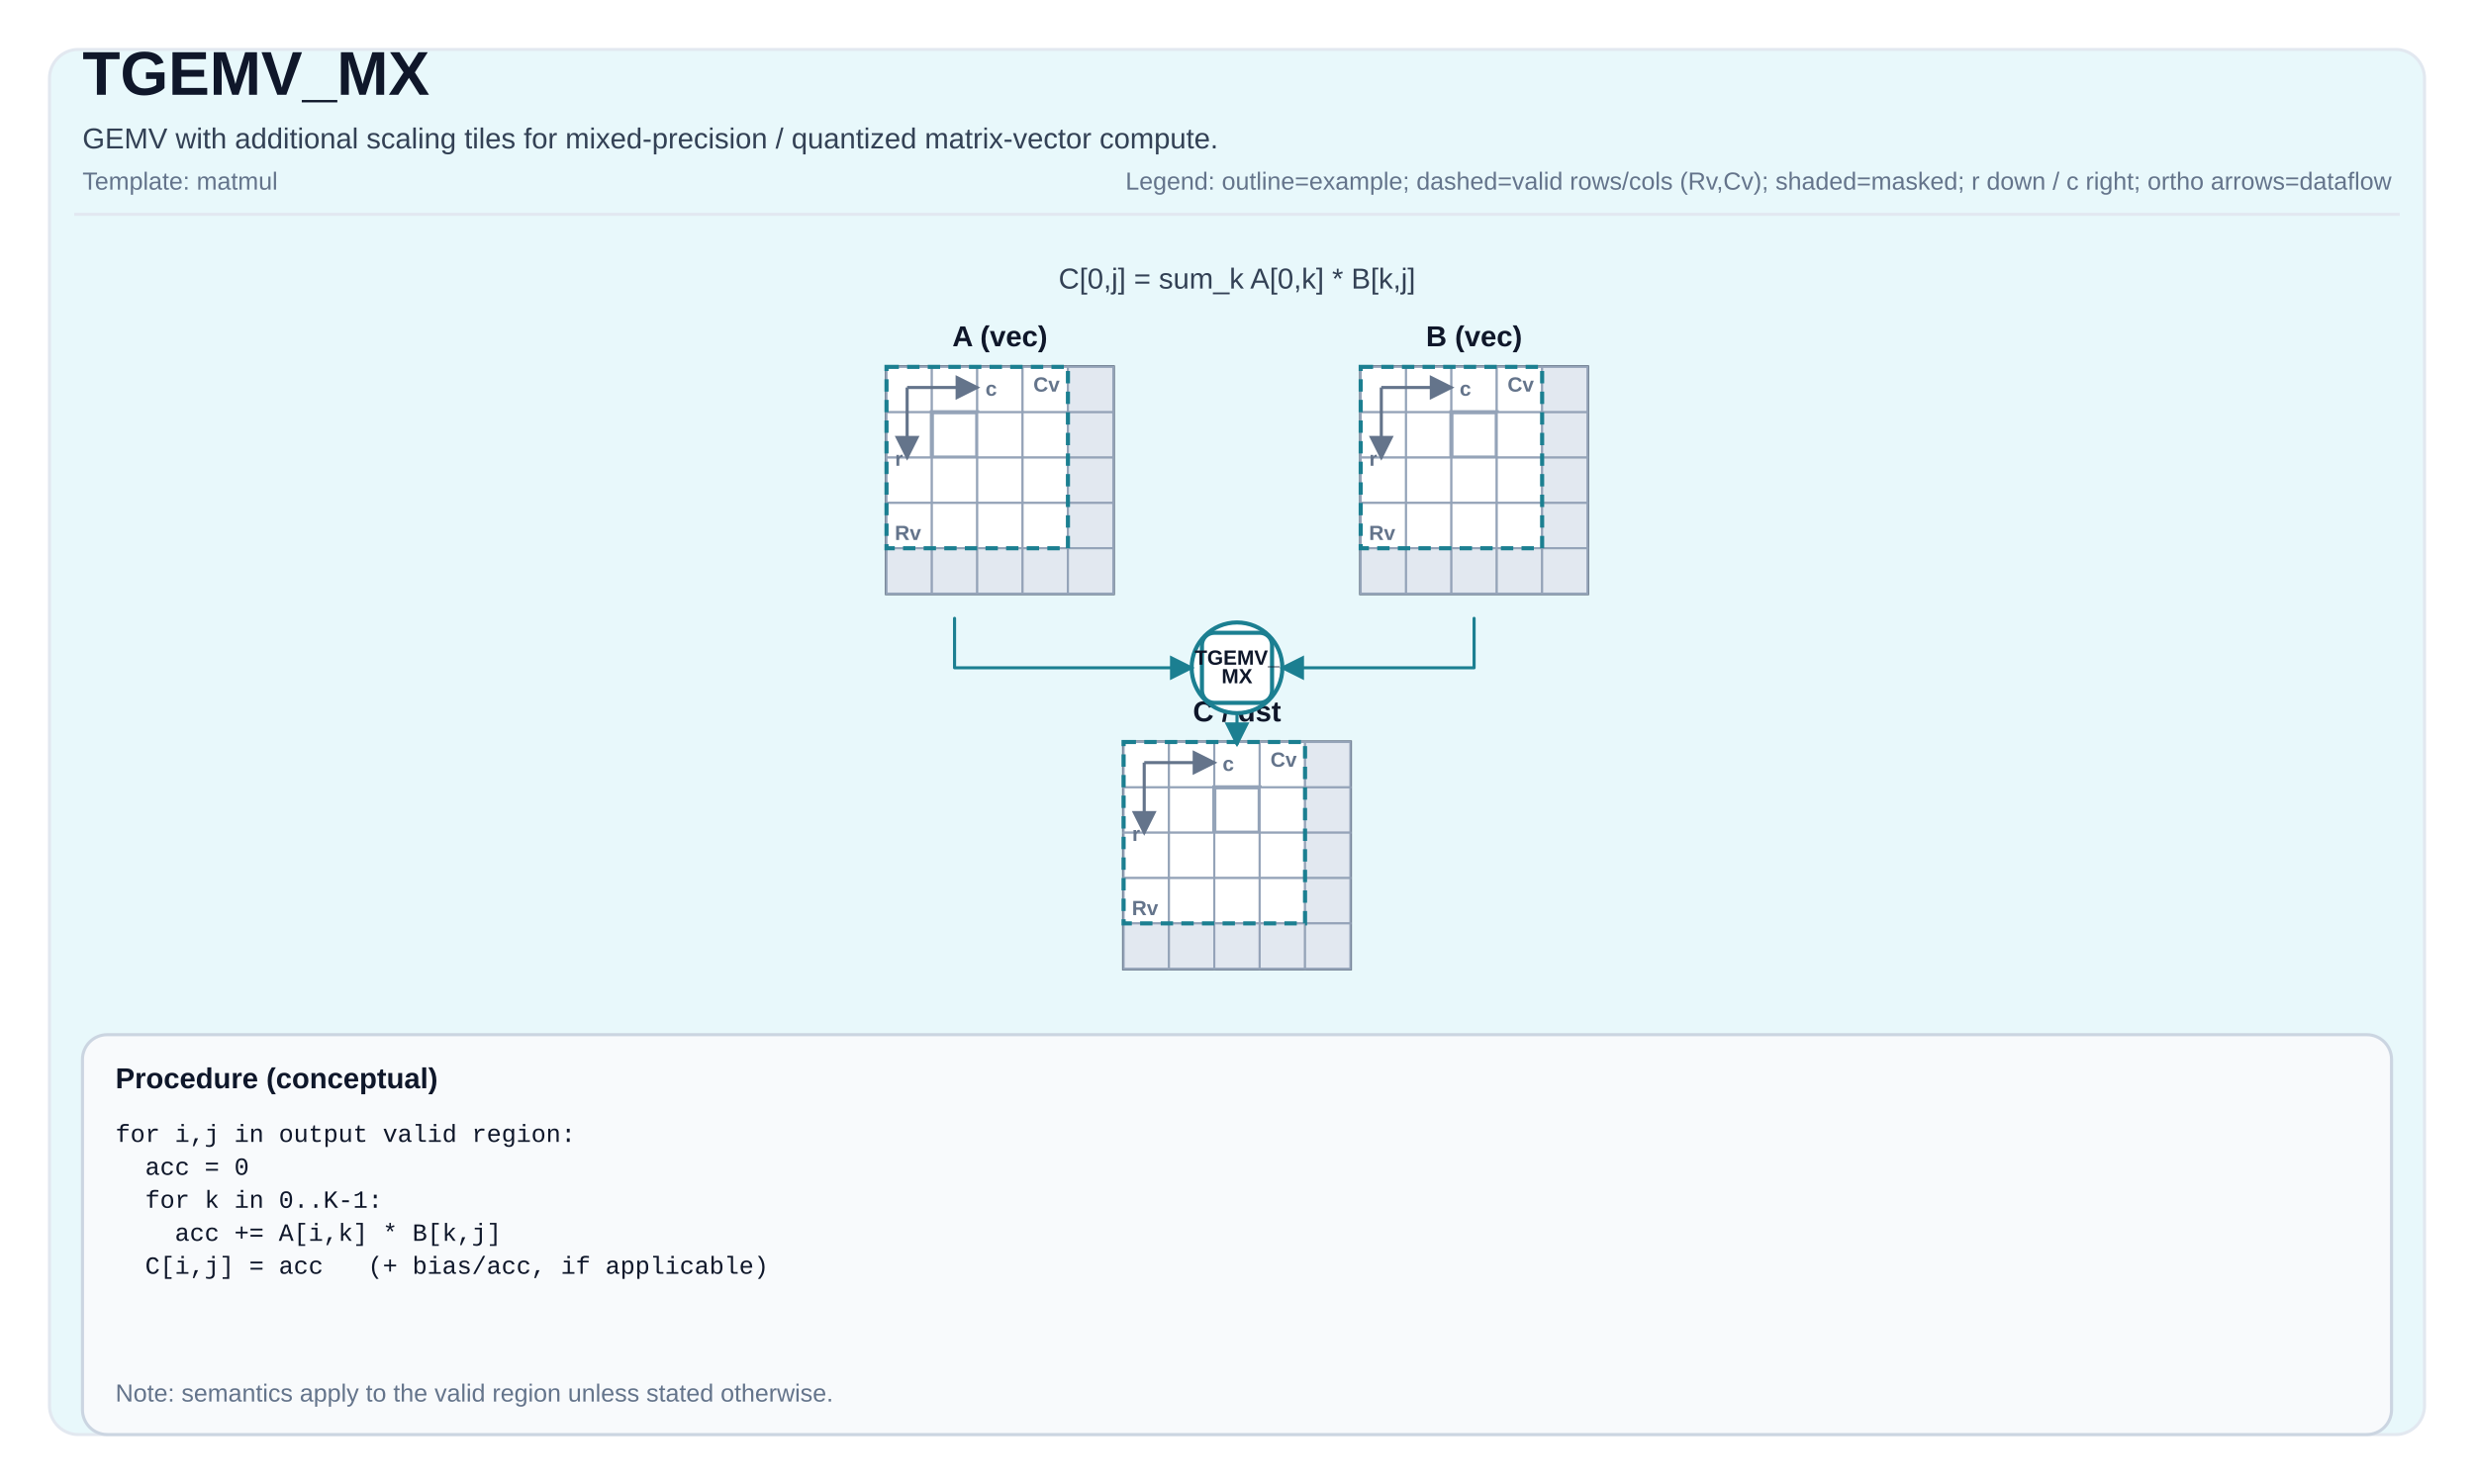
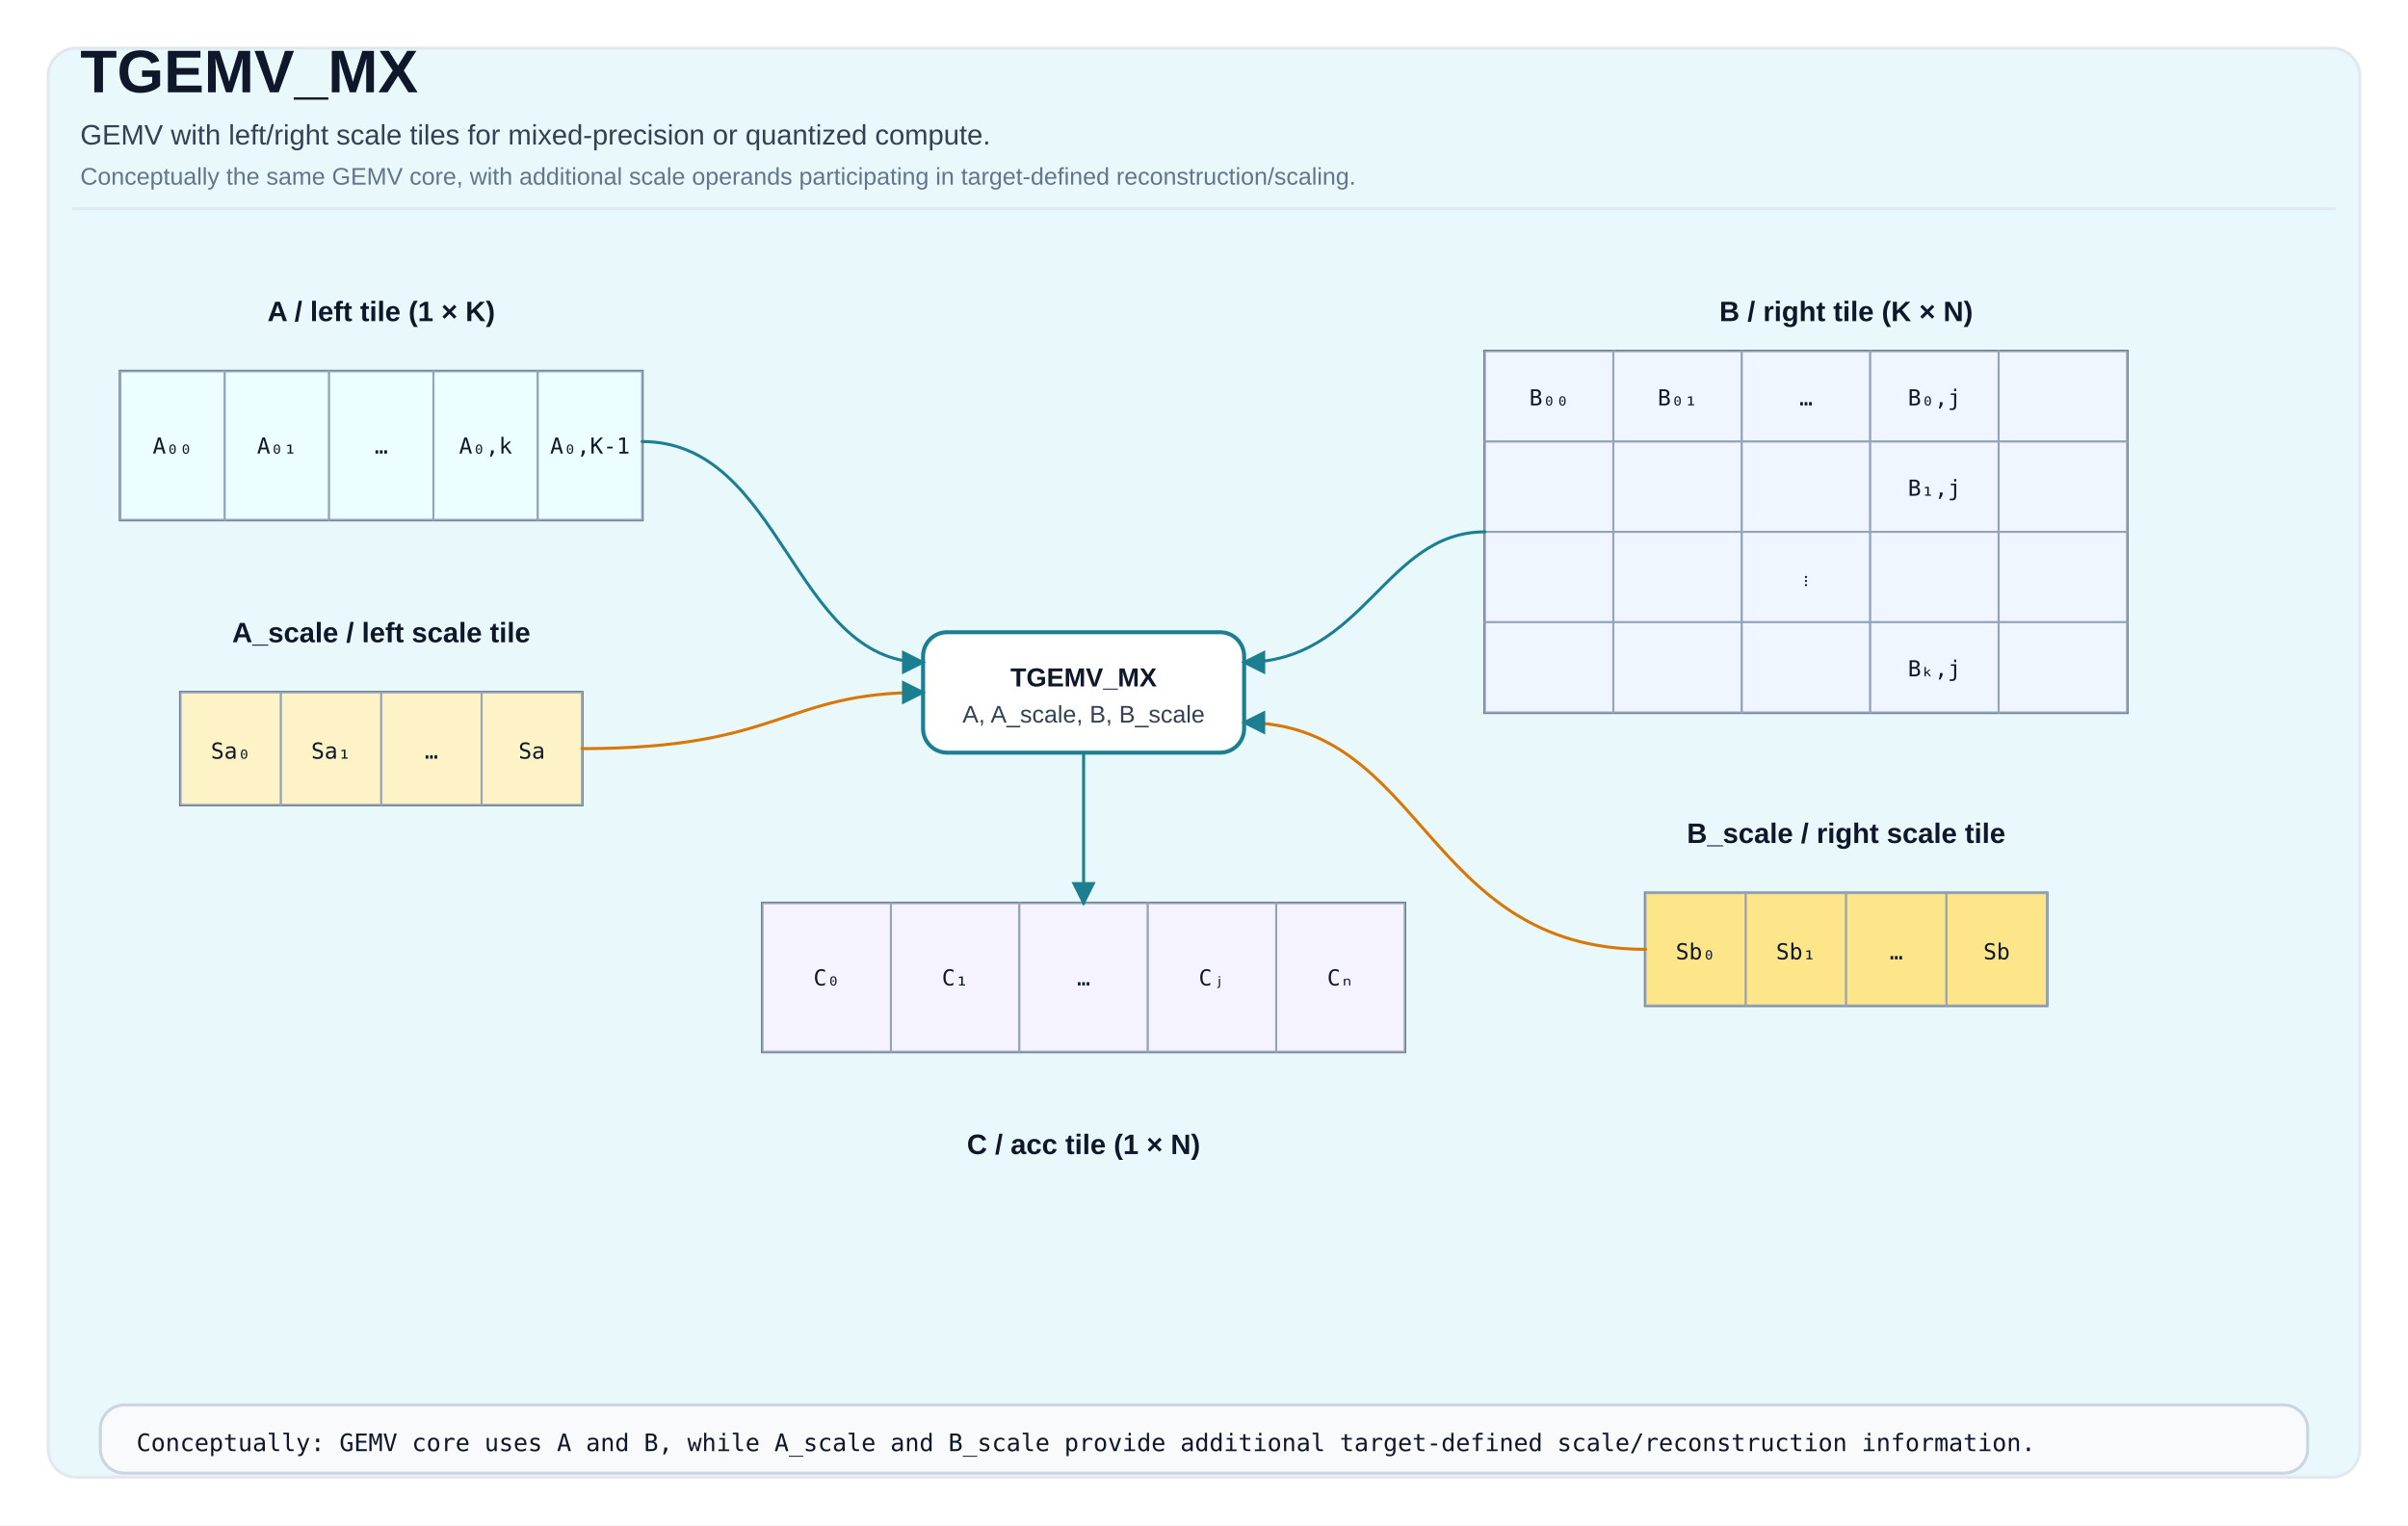
- <svg xmlns="http://www.w3.org/2000/svg" width="1200" height="720" viewBox="0 0 1200 720" role="img" aria-label="TGEMV_MX tile operation diagram">
+ <svg xmlns="http://www.w3.org/2000/svg" width="1200" height="760" viewBox="0 0 1200 760" role="img" aria-label="TGEMV_MX tile operation diagram">
  <defs>
    <marker id="arrow" markerWidth="8" markerHeight="8" refX="7" refY="4" orient="auto">
      <path d="M0,0 L0,8 L8,4 z" fill="#1B7F91" />
-     </marker>
-     <marker id="axisArrow" markerWidth="8" markerHeight="8" refX="7" refY="4" orient="auto">
-       <path d="M0,0 L0,8 L8,4 z" fill="#64748b" />
    </marker>
  </defs>
  <style>
svg { font-family: Arial, Helvetica, sans-serif; }
.title { font-size: 30px; font-weight: 700; fill: #0f172a; }
.subtitle { font-size: 14px; fill: #334155; }
.meta { font-size: 12px; fill: #64748b; }
.frame { fill: white; }
.panel { fill: #E8F8FB; stroke: #e2e8f0; stroke-width: 1.5; rx: 14; }
.tileLabel { font-size: 14px; font-weight: 700; fill: #0f172a; }
.tileBorder { fill: none; stroke: #475569; stroke-width: 1.5; }
.cell { fill: #ffffff; stroke: #94a3b8; stroke-width: 1; }
- .cellMasked { fill: #e2e8f0; }
- .cellHL { stroke-width: 2; }
- .cellText { font-family: ui-monospace, SFMono-Regular, Menlo, Monaco, Consolas, 'Liberation Mono', 'Courier New', monospace; font-size: 10px; fill: #0f172a; }
- .arrow { stroke-width: 1.5; fill: none; stroke-linejoin: round; stroke-linecap: round; }
- .axisLine { stroke: #64748b; stroke-width: 1.5; fill: none; }
- .axisText { font-size: 10px; fill: #64748b; font-weight: 700; }
- .opCircle { fill: #ffffff; stroke-width: 2; }
- .opRect { fill: #ffffff; stroke-width: 2; }
- .opText { font-size: 10px; font-weight: 800; fill: #0f172a; }
+ .cellA { fill: #ecfeff; }
+ .cellAS { fill: #fef3c7; }
+ .cellB { fill: #eff6ff; }
+ .cellBS { fill: #fde68a; }
+ .cellC { fill: #f5f3ff; }
+ .cellText { font-family: ui-monospace, SFMono-Regular, Menlo, Monaco, Consolas, monospace; font-size: 11px; fill: #0f172a; }
+ .arrow { stroke-width: 1.5; fill: none; stroke-linejoin: round; stroke-linecap: round; marker-end: url(#arrow); }
.procBox { fill: #f8fafc; stroke: #cbd5e1; stroke-width: 1.5; rx: 12; }
- .procTitle { font-size: 14px; font-weight: 700; fill: #0f172a; }
- .procText { font-family: ui-monospace, SFMono-Regular, Menlo, Monaco, Consolas, 'Liberation Mono', 'Courier New', monospace; font-size: 12px; fill: #0f172a; }
- .smallLabel { font-size: 12px; fill: #334155; }
- .scalarBox { fill: #ffffff; stroke: #cbd5e1; stroke-width: 1.5; }
- .scalarValue { font-size: 16px; font-weight: 700; }
- .validBox { fill: none; stroke-width: 2; stroke-dasharray: 6 4; }
+ .procText { font-family: ui-monospace, SFMono-Regular, Menlo, Monaco, Consolas, monospace; font-size: 12px; fill: #0f172a; }
+ .opBox { fill: #ffffff; stroke: #1B7F91; stroke-width: 2; rx: 12; }
+ .opText { font-size: 13px; font-weight: 800; fill: #0f172a; }
+ .note { font-size: 12px; fill: #334155; }
</style>
-   <rect x="0" y="0" width="1200" height="720" class="frame" />
-   <rect x="24" y="24" width="1152" height="672" class="panel" />
+   <rect x="0" y="0" width="1200" height="760" class="frame" />
+   <rect x="24" y="24" width="1152" height="712" class="panel" />
  <text x="40" y="46" class="title">TGEMV_MX</text>
-   <text x="40" y="72" class="subtitle">GEMV with additional scaling tiles for mixed-precision / quantized matrix-vector compute.</text>
-   <text x="40" y="92" class="meta">Template: matmul</text>
-   <text x="1160" y="92" class="meta" text-anchor="end">Legend: outline=example; dashed=valid rows/cols (Rv,Cv); shaded=masked; r down / c right; ortho arrows=dataflow</text>
+   <text x="40" y="72" class="subtitle">GEMV with left/right scale tiles for mixed-precision or quantized compute.</text>
+   <text x="40" y="92" class="meta">Conceptually the same GEMV core, with additional scale operands participating in target-defined reconstruction/scaling.</text>
  <line x1="36" y1="104" x2="1164" y2="104" stroke="#e2e8f0" stroke-width="1.5" />
-   <text x="485" y="168" class="tileLabel" text-anchor="middle">A (vec)</text>
-   <rect x="430" y="178" width="110" height="110" class="tileBorder" />
-   <rect x="430" y="178" width="22" height="22" class="cell" />
-   <rect x="452" y="178" width="22" height="22" class="cell" />
-   <rect x="474" y="178" width="22" height="22" class="cell" />
-   <rect x="496" y="178" width="22" height="22" class="cell" />
-   <rect x="518" y="178" width="22" height="22" class="cell cellMasked" />
-   <rect x="430" y="200" width="22" height="22" class="cell" />
-   <rect x="452" y="200" width="22" height="22" class="cell cellHL" stroke="#1B7F91" />
-   <rect x="474" y="200" width="22" height="22" class="cell" />
-   <rect x="496" y="200" width="22" height="22" class="cell" />
-   <rect x="518" y="200" width="22" height="22" class="cell cellMasked" />
-   <rect x="430" y="222" width="22" height="22" class="cell" />
-   <rect x="452" y="222" width="22" height="22" class="cell" />
-   <rect x="474" y="222" width="22" height="22" class="cell" />
-   <rect x="496" y="222" width="22" height="22" class="cell" />
-   <rect x="518" y="222" width="22" height="22" class="cell cellMasked" />
-   <rect x="430" y="244" width="22" height="22" class="cell" />
-   <rect x="452" y="244" width="22" height="22" class="cell" />
-   <rect x="474" y="244" width="22" height="22" class="cell" />
-   <rect x="496" y="244" width="22" height="22" class="cell" />
-   <rect x="518" y="244" width="22" height="22" class="cell cellMasked" />
-   <rect x="430" y="266" width="22" height="22" class="cell cellMasked" />
-   <rect x="452" y="266" width="22" height="22" class="cell cellMasked" />
-   <rect x="474" y="266" width="22" height="22" class="cell cellMasked" />
-   <rect x="496" y="266" width="22" height="22" class="cell cellMasked" />
-   <rect x="518" y="266" width="22" height="22" class="cell cellMasked" />
-   <rect x="430" y="178" width="88" height="88" class="validBox" stroke="#1B7F91" />
-   <text x="434" y="262" class="axisText">Rv</text>
-   <text x="514" y="190" class="axisText" text-anchor="end">Cv</text>
-   <path d="M 440 188 L 474 188" class="axisLine" marker-end="url(#axisArrow)" />
-   <path d="M 440 188 L 440 222" class="axisLine" marker-end="url(#axisArrow)" />
-   <text x="478" y="192" class="axisText">c</text>
-   <text x="438" y="226" class="axisText" text-anchor="end">r</text>
-   <text x="715" y="168" class="tileLabel" text-anchor="middle">B (vec)</text>
-   <rect x="660" y="178" width="110" height="110" class="tileBorder" />
-   <rect x="660" y="178" width="22" height="22" class="cell" />
-   <rect x="682" y="178" width="22" height="22" class="cell" />
-   <rect x="704" y="178" width="22" height="22" class="cell" />
-   <rect x="726" y="178" width="22" height="22" class="cell" />
-   <rect x="748" y="178" width="22" height="22" class="cell cellMasked" />
-   <rect x="660" y="200" width="22" height="22" class="cell" />
-   <rect x="682" y="200" width="22" height="22" class="cell" />
-   <rect x="704" y="200" width="22" height="22" class="cell cellHL" stroke="#1B7F91" />
-   <rect x="726" y="200" width="22" height="22" class="cell" />
-   <rect x="748" y="200" width="22" height="22" class="cell cellMasked" />
-   <rect x="660" y="222" width="22" height="22" class="cell" />
-   <rect x="682" y="222" width="22" height="22" class="cell" />
-   <rect x="704" y="222" width="22" height="22" class="cell" />
-   <rect x="726" y="222" width="22" height="22" class="cell" />
-   <rect x="748" y="222" width="22" height="22" class="cell cellMasked" />
-   <rect x="660" y="244" width="22" height="22" class="cell" />
-   <rect x="682" y="244" width="22" height="22" class="cell" />
-   <rect x="704" y="244" width="22" height="22" class="cell" />
-   <rect x="726" y="244" width="22" height="22" class="cell" />
-   <rect x="748" y="244" width="22" height="22" class="cell cellMasked" />
-   <rect x="660" y="266" width="22" height="22" class="cell cellMasked" />
-   <rect x="682" y="266" width="22" height="22" class="cell cellMasked" />
-   <rect x="704" y="266" width="22" height="22" class="cell cellMasked" />
-   <rect x="726" y="266" width="22" height="22" class="cell cellMasked" />
-   <rect x="748" y="266" width="22" height="22" class="cell cellMasked" />
-   <rect x="660" y="178" width="88" height="88" class="validBox" stroke="#1B7F91" />
-   <text x="664" y="262" class="axisText">Rv</text>
-   <text x="744" y="190" class="axisText" text-anchor="end">Cv</text>
-   <path d="M 670 188 L 704 188" class="axisLine" marker-end="url(#axisArrow)" />
-   <path d="M 670 188 L 670 222" class="axisLine" marker-end="url(#axisArrow)" />
-   <text x="708" y="192" class="axisText">c</text>
-   <text x="668" y="226" class="axisText" text-anchor="end">r</text>
-   <text x="600" y="350" class="tileLabel" text-anchor="middle">C / dst</text>
-   <rect x="545" y="360" width="110" height="110" class="tileBorder" />
-   <rect x="545" y="360" width="22" height="22" class="cell" />
-   <rect x="567" y="360" width="22" height="22" class="cell" />
-   <rect x="589" y="360" width="22" height="22" class="cell" />
-   <rect x="611" y="360" width="22" height="22" class="cell" />
-   <rect x="633" y="360" width="22" height="22" class="cell cellMasked" />
-   <rect x="545" y="382" width="22" height="22" class="cell" />
-   <rect x="567" y="382" width="22" height="22" class="cell" />
-   <rect x="589" y="382" width="22" height="22" class="cell cellHL" stroke="#1B7F91" />
-   <rect x="611" y="382" width="22" height="22" class="cell" />
-   <rect x="633" y="382" width="22" height="22" class="cell cellMasked" />
-   <rect x="545" y="404" width="22" height="22" class="cell" />
-   <rect x="567" y="404" width="22" height="22" class="cell" />
-   <rect x="589" y="404" width="22" height="22" class="cell" />
-   <rect x="611" y="404" width="22" height="22" class="cell" />
-   <rect x="633" y="404" width="22" height="22" class="cell cellMasked" />
-   <rect x="545" y="426" width="22" height="22" class="cell" />
-   <rect x="567" y="426" width="22" height="22" class="cell" />
-   <rect x="589" y="426" width="22" height="22" class="cell" />
-   <rect x="611" y="426" width="22" height="22" class="cell" />
-   <rect x="633" y="426" width="22" height="22" class="cell cellMasked" />
-   <rect x="545" y="448" width="22" height="22" class="cell cellMasked" />
-   <rect x="567" y="448" width="22" height="22" class="cell cellMasked" />
-   <rect x="589" y="448" width="22" height="22" class="cell cellMasked" />
-   <rect x="611" y="448" width="22" height="22" class="cell cellMasked" />
-   <rect x="633" y="448" width="22" height="22" class="cell cellMasked" />
-   <rect x="545" y="360" width="88" height="88" class="validBox" stroke="#1B7F91" />
-   <text x="549" y="444" class="axisText">Rv</text>
-   <text x="629" y="372" class="axisText" text-anchor="end">Cv</text>
-   <path d="M 555 370 L 589 370" class="axisLine" marker-end="url(#axisArrow)" />
-   <path d="M 555 370 L 555 404" class="axisLine" marker-end="url(#axisArrow)" />
-   <text x="593" y="374" class="axisText">c</text>
-   <text x="553" y="408" class="axisText" text-anchor="end">r</text>
-   <text x="600" y="140" class="subtitle" text-anchor="middle" fill="#1B7F91">C[0,j] = sum_k A[0,k] * B[k,j]</text>
-   <circle cx="600" cy="324" r="22" class="opCircle" stroke="#1B7F91" />
-   <rect x="583" y="307" width="34" height="34" rx="6" class="opRect" stroke="#1B7F91" />
-   <text x="600" y="322.5" class="opText" font-size="8px" text-anchor="middle">TGEMV_</text>
-   <text x="600" y="331.5" class="opText" font-size="8px" text-anchor="middle">MX</text>
-   <path d="M 463 300 L 463 324 L 578 324" class="arrow" stroke="#1B7F91" marker-end="url(#arrow)" />
-   <path d="M 715 300 L 715 324 L 622 324" class="arrow" stroke="#1B7F91" marker-end="url(#arrow)" />
-   <path d="M 600 346 L 600 361" class="arrow" stroke="#1B7F91" marker-end="url(#arrow)" />
-   <rect x="40" y="502" width="1120" height="194" class="procBox" />
-   <text x="56" y="528" class="procTitle">Procedure (conceptual)</text>
-   <text x="56" y="554" class="procText" xml:space="preserve">
-     <tspan x="56" dy="0">for i,j in output valid region:</tspan>
-     <tspan x="56" dy="16">  acc = 0</tspan>
-     <tspan x="56" dy="16">  for k in 0..K-1:</tspan>
-     <tspan x="56" dy="16">    acc += A[i,k] * B[k,j]</tspan>
-     <tspan x="56" dy="16">  C[i,j] = acc   (+ bias/acc, if applicable)</tspan>
-   </text>
-   <text x="56" y="680" class="meta">Note: semantics apply to the valid region unless stated otherwise.</text>
+   <text x="190" y="160" class="tileLabel" text-anchor="middle">A / left tile (1 × K)</text>
+   <rect x="60" y="185" width="260" height="74" class="tileBorder" />
+   <rect x="60" y="185" width="52" height="74" class="cell cellA" />
+   <rect x="112" y="185" width="52" height="74" class="cell cellA" />
+   <rect x="164" y="185" width="52" height="74" class="cell cellA" />
+   <rect x="216" y="185" width="52" height="74" class="cell cellA" />
+   <rect x="268" y="185" width="52" height="74" class="cell cellA" />
+   <text x="86" y="226" class="cellText" text-anchor="middle">A₀₀</text>
+   <text x="138" y="226" class="cellText" text-anchor="middle">A₀₁</text>
+   <text x="190" y="226" class="cellText" text-anchor="middle">…</text>
+   <text x="242" y="226" class="cellText" text-anchor="middle">A₀,k</text>
+   <text x="294" y="226" class="cellText" text-anchor="middle">A₀,K-1</text>
+   <text x="190" y="320" class="tileLabel" text-anchor="middle">A_scale / left scale tile</text>
+   <rect x="90" y="345" width="200" height="56" class="tileBorder" />
+   <rect x="90" y="345" width="50" height="56" class="cell cellAS" />
+   <rect x="140" y="345" width="50" height="56" class="cell cellAS" />
+   <rect x="190" y="345" width="50" height="56" class="cell cellAS" />
+   <rect x="240" y="345" width="50" height="56" class="cell cellAS" />
+   <text x="115" y="378" class="cellText" text-anchor="middle">Sa₀</text>
+   <text x="165" y="378" class="cellText" text-anchor="middle">Sa₁</text>
+   <text x="215" y="378" class="cellText" text-anchor="middle">…</text>
+   <text x="265" y="378" class="cellText" text-anchor="middle">Sa</text>
+   <text x="920" y="160" class="tileLabel" text-anchor="middle">B / right tile (K × N)</text>
+   <rect x="740" y="175" width="320" height="180" class="tileBorder" />
+   <rect x="740" y="175" width="64" height="45" class="cell cellB" />
+   <rect x="804" y="175" width="64" height="45" class="cell cellB" />
+   <rect x="868" y="175" width="64" height="45" class="cell cellB" />
+   <rect x="932" y="175" width="64" height="45" class="cell cellB" />
+   <rect x="996" y="175" width="64" height="45" class="cell cellB" />
+   <rect x="740" y="220" width="64" height="45" class="cell cellB" />
+   <rect x="804" y="220" width="64" height="45" class="cell cellB" />
+   <rect x="868" y="220" width="64" height="45" class="cell cellB" />
+   <rect x="932" y="220" width="64" height="45" class="cell cellB" />
+   <rect x="996" y="220" width="64" height="45" class="cell cellB" />
+   <rect x="740" y="265" width="64" height="45" class="cell cellB" />
+   <rect x="804" y="265" width="64" height="45" class="cell cellB" />
+   <rect x="868" y="265" width="64" height="45" class="cell cellB" />
+   <rect x="932" y="265" width="64" height="45" class="cell cellB" />
+   <rect x="996" y="265" width="64" height="45" class="cell cellB" />
+   <rect x="740" y="310" width="64" height="45" class="cell cellB" />
+   <rect x="804" y="310" width="64" height="45" class="cell cellB" />
+   <rect x="868" y="310" width="64" height="45" class="cell cellB" />
+   <rect x="932" y="310" width="64" height="45" class="cell cellB" />
+   <rect x="996" y="310" width="64" height="45" class="cell cellB" />
+   <text x="772" y="202" class="cellText" text-anchor="middle">B₀₀</text>
+   <text x="836" y="202" class="cellText" text-anchor="middle">B₀₁</text>
+   <text x="900" y="202" class="cellText" text-anchor="middle">…</text>
+   <text x="964" y="202" class="cellText" text-anchor="middle">B₀,j</text>
+   <text x="964" y="247" class="cellText" text-anchor="middle">B₁,j</text>
+   <text x="900" y="292" class="cellText" text-anchor="middle">⋮</text>
+   <text x="964" y="337" class="cellText" text-anchor="middle">Bₖ,j</text>
+   <text x="920" y="420" class="tileLabel" text-anchor="middle">B_scale / right scale tile</text>
+   <rect x="820" y="445" width="200" height="56" class="tileBorder" />
+   <rect x="820" y="445" width="50" height="56" class="cell cellBS" />
+   <rect x="870" y="445" width="50" height="56" class="cell cellBS" />
+   <rect x="920" y="445" width="50" height="56" class="cell cellBS" />
+   <rect x="970" y="445" width="50" height="56" class="cell cellBS" />
+   <text x="845" y="478" class="cellText" text-anchor="middle">Sb₀</text>
+   <text x="895" y="478" class="cellText" text-anchor="middle">Sb₁</text>
+   <text x="945" y="478" class="cellText" text-anchor="middle">…</text>
+   <text x="995" y="478" class="cellText" text-anchor="middle">Sb</text>
+   <rect x="460" y="315" width="160" height="60" class="opBox" />
+   <text x="540" y="342" class="opText" text-anchor="middle">TGEMV_MX</text>
+   <text x="540" y="360" class="note" text-anchor="middle">A, A_scale, B, B_scale</text>
+   <path d="M 320 220 C 390 220, 395 330, 460 330" class="arrow" stroke="#1B7F91" />
+   <path d="M 290 373 C 390 373, 390 345, 460 345" class="arrow" stroke="#d97706" />
+   <path d="M 740 265 C 690 265, 680 330, 620 330" class="arrow" stroke="#1B7F91" />
+   <path d="M 820 473 C 710 473, 710 360, 620 360" class="arrow" stroke="#d97706" />
+   <text x="540" y="575" class="tileLabel" text-anchor="middle">C / acc tile (1 × N)</text>
+   <rect x="380" y="450" width="320" height="74" class="tileBorder" />
+   <rect x="380" y="450" width="64" height="74" class="cell cellC" />
+   <rect x="444" y="450" width="64" height="74" class="cell cellC" />
+   <rect x="508" y="450" width="64" height="74" class="cell cellC" />
+   <rect x="572" y="450" width="64" height="74" class="cell cellC" />
+   <rect x="636" y="450" width="64" height="74" class="cell cellC" />
+   <text x="412" y="491" class="cellText" text-anchor="middle">C₀</text>
+   <text x="476" y="491" class="cellText" text-anchor="middle">C₁</text>
+   <text x="540" y="491" class="cellText" text-anchor="middle">…</text>
+   <text x="604" y="491" class="cellText" text-anchor="middle">Cⱼ</text>
+   <text x="668" y="491" class="cellText" text-anchor="middle">Cₙ</text>
+   <path d="M 540 375 L 540 450" class="arrow" stroke="#1B7F91" />
+   <rect x="50" y="700" width="1100" height="34" class="procBox" />
+   <text x="68" y="723" class="procText">Conceptually: GEMV core uses A and B, while A_scale and B_scale provide additional target-defined scale/reconstruction information.</text>
</svg>
